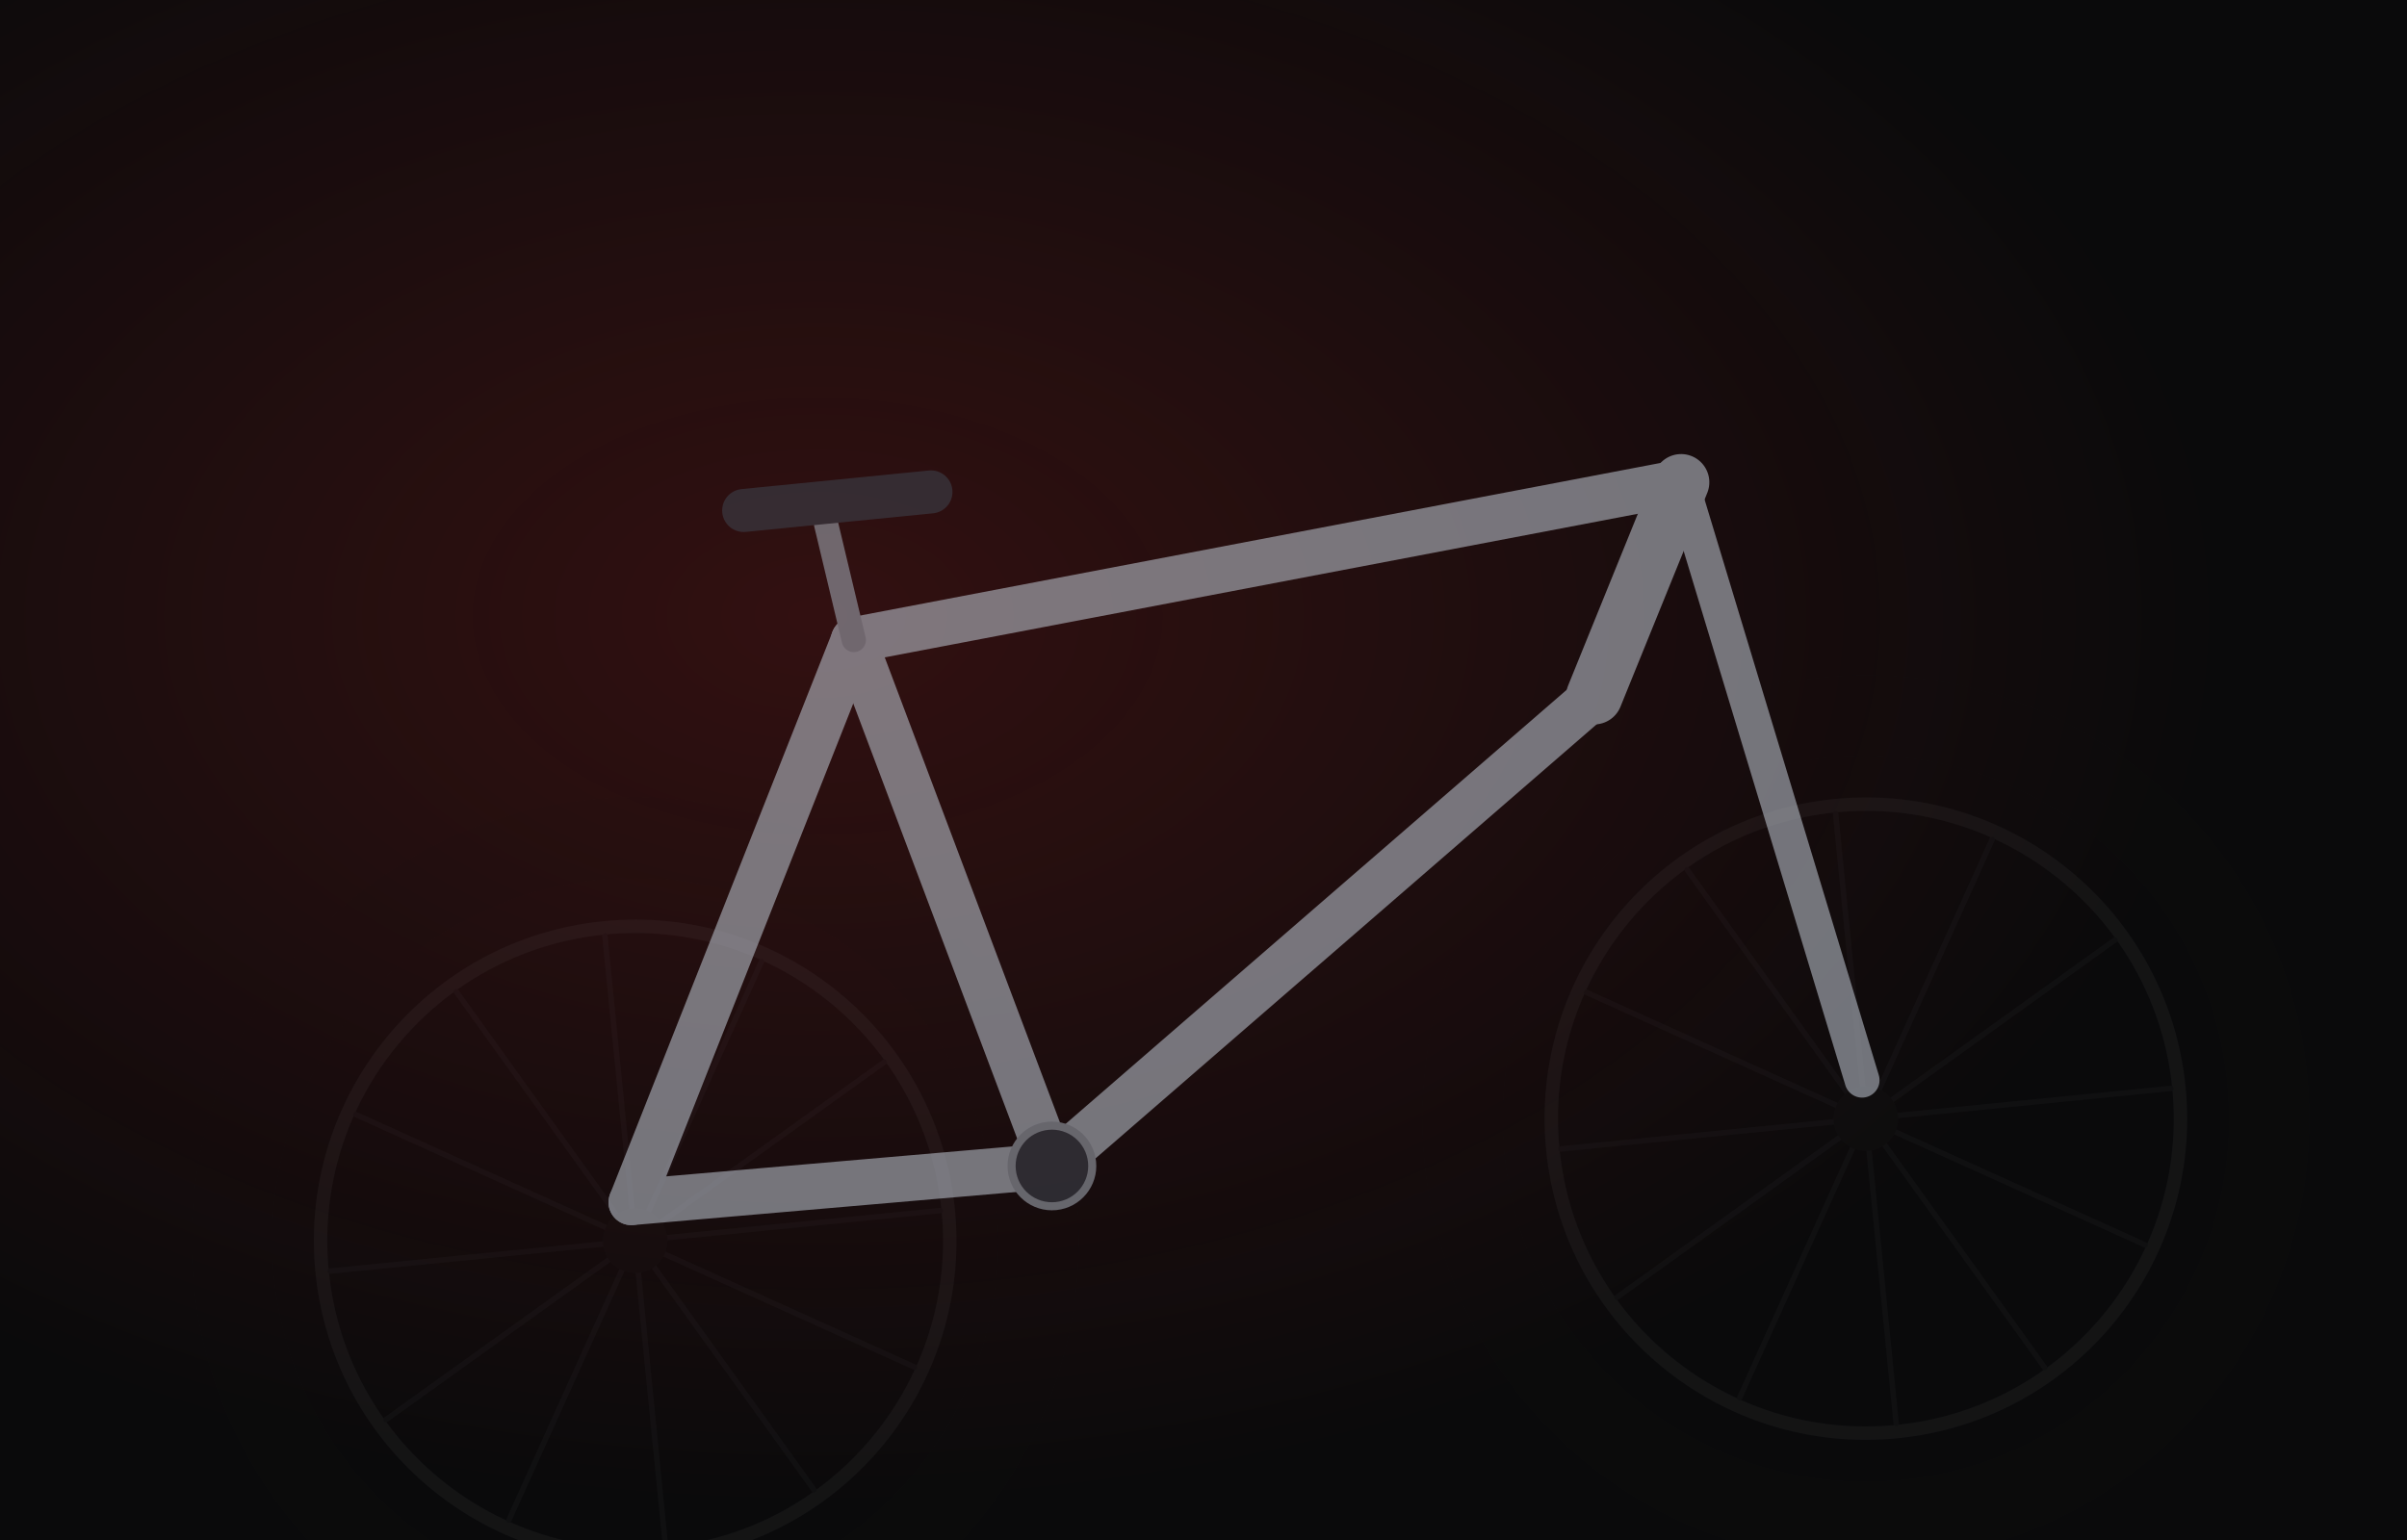
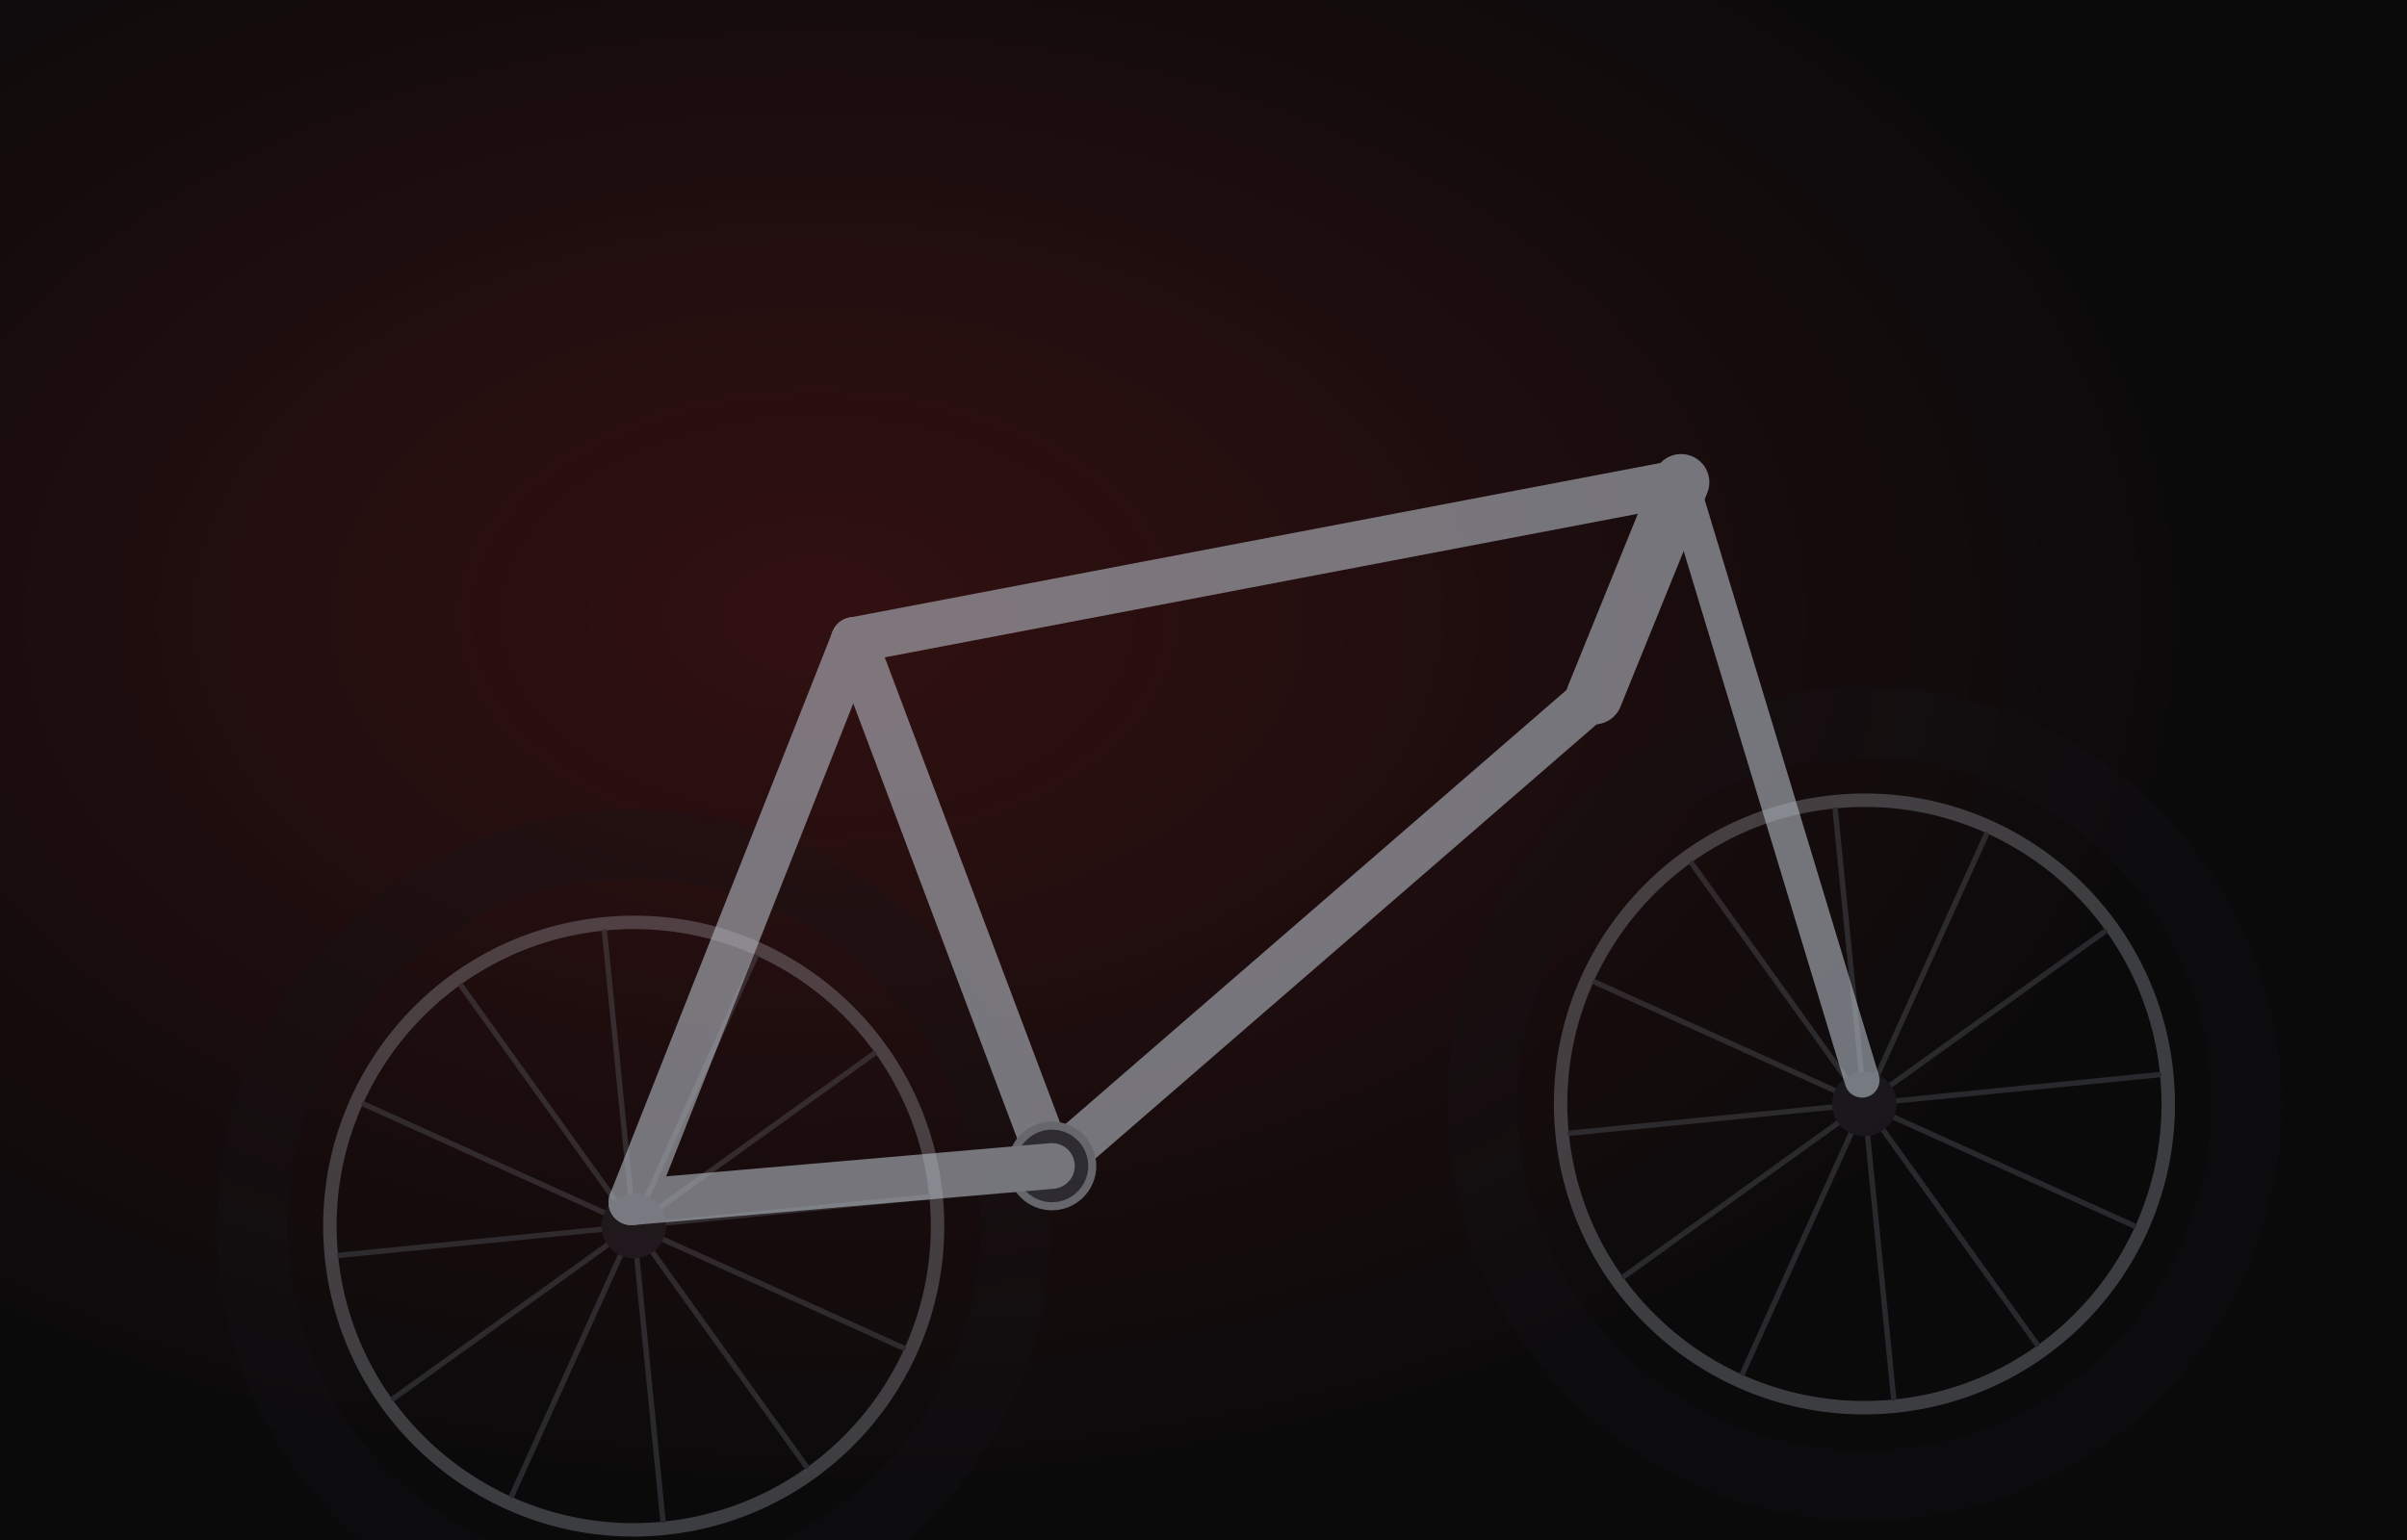
<svg xmlns="http://www.w3.org/2000/svg" viewBox="0 0 1000 640" width="1000" height="640">
  <defs>
    <radialGradient id="glow" cx="34.1%" cy="40%" r="58%">
      <stop offset="0%" stop-color="#d42a28" stop-opacity="0.20" />
      <stop offset="100%" stop-color="#d42a28" stop-opacity="0" />
    </radialGradient>
    <linearGradient id="sweep" x1="0" y1="0" x2="1" y2="0">
      <stop offset="0%" stop-color="#ffffff" stop-opacity="0" />
      <stop offset="50%" stop-color="#ffffff" stop-opacity="0.10" />
      <stop offset="55%" stop-color="#d42a28" stop-opacity="0.25" />
      <stop offset="100%" stop-color="#d42a28" stop-opacity="0" />
    </linearGradient>
  </defs>
  <rect width="1000" height="640" fill="#0a0a0b" />
  <rect width="1000" height="640" fill="url(#glow)" />
  <g transform="translate(500 350) rotate(-5.67) scale(1.117) translate(-500 -350)">
-     <g opacity="0.049" transform="translate(0 24.7)">
-       <circle cx="275" cy="452" r="150" fill="none" stroke="#141519" stroke-width="30" />
-       <circle cx="275" cy="452" r="150" fill="none" stroke="#0c0d10" stroke-width="30" stroke-dasharray="20 14" />
-       <circle cx="275" cy="452" r="117" fill="none" stroke="#cbd0d8" stroke-width="5" />
-       <line x1="275" y1="452" x2="389" y2="452" stroke="#7d828d" stroke-width="2" stroke-linecap="round" />
-       <line x1="275" y1="452" x2="373.727" y2="509" stroke="#7d828d" stroke-width="2" stroke-linecap="round" />
-       <line x1="275" y1="452" x2="332" y2="550.727" stroke="#7d828d" stroke-width="2" stroke-linecap="round" />
-       <line x1="275" y1="452" x2="275" y2="566" stroke="#7d828d" stroke-width="2" stroke-linecap="round" />
-       <line x1="275" y1="452" x2="218" y2="550.727" stroke="#7d828d" stroke-width="2" stroke-linecap="round" />
-       <line x1="275" y1="452" x2="176.273" y2="509" stroke="#7d828d" stroke-width="2" stroke-linecap="round" />
-       <line x1="275" y1="452" x2="161" y2="452" stroke="#7d828d" stroke-width="2" stroke-linecap="round" />
-       <line x1="275" y1="452" x2="176.273" y2="395" stroke="#7d828d" stroke-width="2" stroke-linecap="round" />
-       <line x1="275" y1="452" x2="218" y2="353.273" stroke="#7d828d" stroke-width="2" stroke-linecap="round" />
-       <line x1="275" y1="452" x2="275" y2="338" stroke="#7d828d" stroke-width="2" stroke-linecap="round" />
-       <line x1="275" y1="452" x2="332" y2="353.273" stroke="#7d828d" stroke-width="2" stroke-linecap="round" />
-       <line x1="275" y1="452" x2="373.727" y2="395" stroke="#7d828d" stroke-width="2" stroke-linecap="round" />
+     <g opacity="0.028" transform="translate(0 25.3)" />
+     <g opacity="0.261" transform="translate(0 19.2)">
+       <circle cx="275" cy="452" r="142" fill="none" stroke="#141519" stroke-width="26" />
+       <circle cx="275" cy="452" r="113" fill="none" stroke="#cbd0d8" stroke-width="5" />
+       <line x1="275" y1="452" x2="385" y2="452" stroke="#7d828d" stroke-width="2" stroke-linecap="round" />
+       <line x1="275" y1="452" x2="370.263" y2="507" stroke="#7d828d" stroke-width="2" stroke-linecap="round" />
+       <line x1="275" y1="452" x2="330" y2="547.263" stroke="#7d828d" stroke-width="2" stroke-linecap="round" />
+       <line x1="275" y1="452" x2="275" y2="562" stroke="#7d828d" stroke-width="2" stroke-linecap="round" />
+       <line x1="275" y1="452" x2="220" y2="547.263" stroke="#7d828d" stroke-width="2" stroke-linecap="round" />
+       <line x1="275" y1="452" x2="179.737" y2="507" stroke="#7d828d" stroke-width="2" stroke-linecap="round" />
+       <line x1="275" y1="452" x2="165" y2="452" stroke="#7d828d" stroke-width="2" stroke-linecap="round" />
+       <line x1="275" y1="452" x2="179.737" y2="397" stroke="#7d828d" stroke-width="2" stroke-linecap="round" />
+       <line x1="275" y1="452" x2="220" y2="356.737" stroke="#7d828d" stroke-width="2" stroke-linecap="round" />
+       <line x1="275" y1="452" x2="275" y2="342" stroke="#7d828d" stroke-width="2" stroke-linecap="round" />
+       <line x1="275" y1="452" x2="330" y2="356.737" stroke="#7d828d" stroke-width="2" stroke-linecap="round" />
+       <line x1="275" y1="452" x2="370.263" y2="397" stroke="#7d828d" stroke-width="2" stroke-linecap="round" />
      <circle cx="275" cy="452" r="12" fill="#3c3f49" />
-       <circle cx="735" cy="452" r="150" fill="none" stroke="#141519" stroke-width="30" />
-       <circle cx="735" cy="452" r="150" fill="none" stroke="#0c0d10" stroke-width="30" stroke-dasharray="20 14" />
-       <circle cx="735" cy="452" r="117" fill="none" stroke="#cbd0d8" stroke-width="5" />
-       <line x1="735" y1="452" x2="849" y2="452" stroke="#7d828d" stroke-width="2" stroke-linecap="round" />
-       <line x1="735" y1="452" x2="833.727" y2="509" stroke="#7d828d" stroke-width="2" stroke-linecap="round" />
-       <line x1="735" y1="452" x2="792" y2="550.727" stroke="#7d828d" stroke-width="2" stroke-linecap="round" />
-       <line x1="735" y1="452" x2="735" y2="566" stroke="#7d828d" stroke-width="2" stroke-linecap="round" />
-       <line x1="735" y1="452" x2="678" y2="550.727" stroke="#7d828d" stroke-width="2" stroke-linecap="round" />
-       <line x1="735" y1="452" x2="636.273" y2="509" stroke="#7d828d" stroke-width="2" stroke-linecap="round" />
-       <line x1="735" y1="452" x2="621" y2="452" stroke="#7d828d" stroke-width="2" stroke-linecap="round" />
-       <line x1="735" y1="452" x2="636.273" y2="395" stroke="#7d828d" stroke-width="2" stroke-linecap="round" />
-       <line x1="735" y1="452" x2="678" y2="353.273" stroke="#7d828d" stroke-width="2" stroke-linecap="round" />
-       <line x1="735" y1="452" x2="735" y2="338" stroke="#7d828d" stroke-width="2" stroke-linecap="round" />
-       <line x1="735" y1="452" x2="792" y2="353.273" stroke="#7d828d" stroke-width="2" stroke-linecap="round" />
-       <line x1="735" y1="452" x2="833.727" y2="395" stroke="#7d828d" stroke-width="2" stroke-linecap="round" />
+       <circle cx="735" cy="452" r="142" fill="none" stroke="#141519" stroke-width="26" />
+       <circle cx="735" cy="452" r="113" fill="none" stroke="#cbd0d8" stroke-width="5" />
+       <line x1="735" y1="452" x2="845" y2="452" stroke="#7d828d" stroke-width="2" stroke-linecap="round" />
+       <line x1="735" y1="452" x2="830.263" y2="507" stroke="#7d828d" stroke-width="2" stroke-linecap="round" />
+       <line x1="735" y1="452" x2="790" y2="547.263" stroke="#7d828d" stroke-width="2" stroke-linecap="round" />
+       <line x1="735" y1="452" x2="735" y2="562" stroke="#7d828d" stroke-width="2" stroke-linecap="round" />
+       <line x1="735" y1="452" x2="680" y2="547.263" stroke="#7d828d" stroke-width="2" stroke-linecap="round" />
+       <line x1="735" y1="452" x2="639.737" y2="507" stroke="#7d828d" stroke-width="2" stroke-linecap="round" />
+       <line x1="735" y1="452" x2="625" y2="452" stroke="#7d828d" stroke-width="2" stroke-linecap="round" />
+       <line x1="735" y1="452" x2="639.737" y2="397" stroke="#7d828d" stroke-width="2" stroke-linecap="round" />
+       <line x1="735" y1="452" x2="680" y2="356.737" stroke="#7d828d" stroke-width="2" stroke-linecap="round" />
+       <line x1="735" y1="452" x2="735" y2="342" stroke="#7d828d" stroke-width="2" stroke-linecap="round" />
+       <line x1="735" y1="452" x2="790" y2="356.737" stroke="#7d828d" stroke-width="2" stroke-linecap="round" />
+       <line x1="735" y1="452" x2="830.263" y2="397" stroke="#7d828d" stroke-width="2" stroke-linecap="round" />
      <circle cx="735" cy="452" r="12" fill="#3c3f49" />
+     </g>
+     <g opacity="0.000" transform="translate(0 26.0)">
+       <circle cx="275" cy="452" r="150" fill="none" stroke="#0b0c0f" stroke-width="26" stroke-dasharray="20 14" />
+       <circle cx="735" cy="452" r="150" fill="none" stroke="#0b0c0f" stroke-width="26" stroke-dasharray="20 14" />
    </g>
    <g opacity="0.604" transform="translate(0 10.3)">
      <line x1="432" y1="454" x2="650" y2="300" stroke="#b3b9c4" stroke-width="17" stroke-linecap="round" />
      <line x1="378" y1="252" x2="690" y2="224" stroke="#b3b9c4" stroke-width="17" stroke-linecap="round" />
      <line x1="432" y1="454" x2="378" y2="252" stroke="#b3b9c4" stroke-width="17" stroke-linecap="round" />
      <line x1="650" y1="300" x2="690" y2="224" stroke="#b3b9c4" stroke-width="21" stroke-linecap="round" />
+       <line x1="690" y1="224" x2="735" y2="452" stroke="#b3b9c4" stroke-width="13" stroke-linecap="round" />
+       <circle cx="432" cy="454" r="15" fill="#3c3f49" stroke="#9aa0ab" stroke-width="3" />
      <line x1="432" y1="454" x2="275" y2="452" stroke="#b3b9c4" stroke-width="17" stroke-linecap="round" />
      <line x1="275" y1="452" x2="378" y2="252" stroke="#b3b9c4" stroke-width="17" stroke-linecap="round" />
-       <line x1="690" y1="224" x2="735" y2="452" stroke="#b3b9c4" stroke-width="13" stroke-linecap="round" />
+     </g>
+     <g opacity="0.000" transform="translate(0 26.0)">
      <line x1="378" y1="252" x2="372" y2="208" stroke="#9aa0ab" stroke-width="9" stroke-linecap="round" />
      <rect x="334" y="192" width="86" height="16" rx="8" fill="#3c3f49" />
-       <circle cx="432" cy="454" r="15" fill="#3c3f49" stroke="#9aa0ab" stroke-width="3" />
    </g>
    <g opacity="0.000" transform="translate(0 26.0)">
-       <circle cx="735" cy="452" r="58" fill="none" stroke="#9aa0ab" stroke-width="4" />
-       <circle cx="735" cy="452" r="52" fill="none" stroke="#6b6f79" stroke-width="1.5" />
-       <circle cx="781" cy="452" r="3" fill="#0b0c0f" />
-       <circle cx="772.215" cy="479.038" r="3" fill="#0b0c0f" />
-       <circle cx="749.215" cy="495.749" r="3" fill="#0b0c0f" />
-       <circle cx="720.785" cy="495.749" r="3" fill="#0b0c0f" />
-       <circle cx="697.785" cy="479.038" r="3" fill="#0b0c0f" />
-       <circle cx="689" cy="452" r="3" fill="#0b0c0f" />
-       <circle cx="697.785" cy="424.962" r="3" fill="#0b0c0f" />
-       <circle cx="720.785" cy="408.251" r="3" fill="#0b0c0f" />
-       <circle cx="749.215" cy="408.251" r="3" fill="#0b0c0f" />
-       <circle cx="772.215" cy="424.962" r="3" fill="#0b0c0f" />
-       <rect x="723" y="382" width="24" height="30" rx="5" fill="#3c3f49" stroke="#e23a34" stroke-width="2" />
-       <circle cx="275" cy="452" r="58" fill="none" stroke="#9aa0ab" stroke-width="4" />
-       <circle cx="275" cy="452" r="52" fill="none" stroke="#6b6f79" stroke-width="1.5" />
-       <circle cx="321" cy="452" r="3" fill="#0b0c0f" />
-       <circle cx="312.215" cy="479.038" r="3" fill="#0b0c0f" />
-       <circle cx="289.215" cy="495.749" r="3" fill="#0b0c0f" />
-       <circle cx="260.785" cy="495.749" r="3" fill="#0b0c0f" />
-       <circle cx="237.785" cy="479.038" r="3" fill="#0b0c0f" />
-       <circle cx="229" cy="452" r="3" fill="#0b0c0f" />
-       <circle cx="237.785" cy="424.962" r="3" fill="#0b0c0f" />
-       <circle cx="260.785" cy="408.251" r="3" fill="#0b0c0f" />
-       <circle cx="289.215" cy="408.251" r="3" fill="#0b0c0f" />
-       <circle cx="312.215" cy="424.962" r="3" fill="#0b0c0f" />
-       <rect x="263" y="382" width="24" height="30" rx="5" fill="#3c3f49" stroke="#e23a34" stroke-width="2" />
+       <circle cx="735" cy="452" r="62" fill="none" stroke="#9aa0ab" stroke-width="4" />
+       <circle cx="735" cy="452" r="56" fill="none" stroke="#6b6f79" stroke-width="1.5" />
+       <circle cx="785" cy="452" r="3" fill="#0b0c0f" />
+       <circle cx="775.451" cy="481.389" r="3" fill="#0b0c0f" />
+       <circle cx="750.451" cy="499.553" r="3" fill="#0b0c0f" />
+       <circle cx="719.549" cy="499.553" r="3" fill="#0b0c0f" />
+       <circle cx="694.549" cy="481.389" r="3" fill="#0b0c0f" />
+       <circle cx="685" cy="452" r="3" fill="#0b0c0f" />
+       <circle cx="694.549" cy="422.611" r="3" fill="#0b0c0f" />
+       <circle cx="719.549" cy="404.447" r="3" fill="#0b0c0f" />
+       <circle cx="750.451" cy="404.447" r="3" fill="#0b0c0f" />
+       <circle cx="775.451" cy="422.611" r="3" fill="#0b0c0f" />
+       <circle cx="275" cy="452" r="62" fill="none" stroke="#9aa0ab" stroke-width="4" />
+       <circle cx="275" cy="452" r="56" fill="none" stroke="#6b6f79" stroke-width="1.5" />
+       <circle cx="325" cy="452" r="3" fill="#0b0c0f" />
+       <circle cx="315.451" cy="481.389" r="3" fill="#0b0c0f" />
+       <circle cx="290.451" cy="499.553" r="3" fill="#0b0c0f" />
+       <circle cx="259.549" cy="499.553" r="3" fill="#0b0c0f" />
+       <circle cx="234.549" cy="481.389" r="3" fill="#0b0c0f" />
+       <circle cx="225" cy="452" r="3" fill="#0b0c0f" />
+       <circle cx="234.549" cy="422.611" r="3" fill="#0b0c0f" />
+       <circle cx="259.549" cy="404.447" r="3" fill="#0b0c0f" />
+       <circle cx="290.451" cy="404.447" r="3" fill="#0b0c0f" />
+       <circle cx="315.451" cy="422.611" r="3" fill="#0b0c0f" />
    </g>
    <g opacity="0.000" transform="translate(0 26.0)">
      <g transform="translate(541 377) rotate(-35.23823)">
-         <rect x="-84" y="-29" width="168" height="58" rx="14" fill="#22242c" stroke="#2d303a" stroke-width="3" />
-         <rect x="-76" y="-21" width="152" height="14" rx="7" fill="#2d303a" />
-         <rect x="-68" y="17" width="32" height="5" rx="2.5" fill="#e23a34" opacity="0.85" />
-         <rect x="-34" y="17" width="32" height="5" rx="2.5" fill="#e23a34" opacity="0.85" />
-         <rect x="0" y="17" width="32" height="5" rx="2.5" fill="#e23a34" opacity="0.85" />
-         <rect x="34" y="17" width="32" height="5" rx="2.5" fill="#e23a34" opacity="0.85" />
+         <rect x="-88" y="-27" width="176" height="54" rx="14" fill="#22242c" stroke="#2d303a" stroke-width="3" />
+         <rect x="-80" y="-19" width="160" height="12" rx="6" fill="#2d303a" />
+         <rect x="-74" y="15" width="148" height="5" rx="2.5" fill="#e23a34" opacity="0.85" />
      </g>
    </g>
    <g opacity="0.000" transform="translate(0 26.0)">
-       <circle cx="275" cy="452" r="56" fill="#3c3f49" stroke="#9aa0ab" stroke-width="3" />
-       <line x1="319" y1="452" x2="331" y2="452" stroke="#54586180" stroke-width="4" stroke-linecap="round" />
-       <line x1="315.651" y1="468.838" x2="326.737" y2="473.43" stroke="#54586180" stroke-width="4" stroke-linecap="round" />
-       <line x1="306.113" y1="483.113" x2="314.598" y2="491.598" stroke="#54586180" stroke-width="4" stroke-linecap="round" />
-       <line x1="291.838" y1="492.651" x2="296.43" y2="503.737" stroke="#54586180" stroke-width="4" stroke-linecap="round" />
-       <line x1="275" y1="496" x2="275" y2="508" stroke="#54586180" stroke-width="4" stroke-linecap="round" />
-       <line x1="258.162" y1="492.651" x2="253.57" y2="503.737" stroke="#54586180" stroke-width="4" stroke-linecap="round" />
-       <line x1="243.887" y1="483.113" x2="235.402" y2="491.598" stroke="#54586180" stroke-width="4" stroke-linecap="round" />
-       <line x1="234.349" y1="468.838" x2="223.263" y2="473.43" stroke="#54586180" stroke-width="4" stroke-linecap="round" />
-       <line x1="231" y1="452" x2="219" y2="452" stroke="#54586180" stroke-width="4" stroke-linecap="round" />
-       <line x1="234.349" y1="435.162" x2="223.263" y2="430.57" stroke="#54586180" stroke-width="4" stroke-linecap="round" />
-       <line x1="243.887" y1="420.887" x2="235.402" y2="412.402" stroke="#54586180" stroke-width="4" stroke-linecap="round" />
-       <line x1="258.162" y1="411.349" x2="253.57" y2="400.263" stroke="#54586180" stroke-width="4" stroke-linecap="round" />
-       <line x1="275" y1="408" x2="275" y2="396" stroke="#54586180" stroke-width="4" stroke-linecap="round" />
-       <line x1="291.838" y1="411.349" x2="296.43" y2="400.263" stroke="#54586180" stroke-width="4" stroke-linecap="round" />
-       <line x1="306.113" y1="420.887" x2="314.598" y2="412.402" stroke="#54586180" stroke-width="4" stroke-linecap="round" />
-       <line x1="315.651" y1="435.162" x2="326.737" y2="430.57" stroke="#54586180" stroke-width="4" stroke-linecap="round" />
-       <circle cx="275" cy="452" r="38" fill="none" stroke="#e23a34" stroke-width="3" opacity="0.8" />
+       <circle cx="275" cy="452" r="52" fill="#3c3f49" stroke="#9aa0ab" stroke-width="3" />
+       <line x1="315" y1="452" x2="327" y2="452" stroke="#54586180" stroke-width="4" stroke-linecap="round" />
+       <line x1="311.955" y1="467.307" x2="323.042" y2="471.9" stroke="#54586180" stroke-width="4" stroke-linecap="round" />
+       <line x1="303.284" y1="480.284" x2="311.77" y2="488.77" stroke="#54586180" stroke-width="4" stroke-linecap="round" />
+       <line x1="290.307" y1="488.955" x2="294.9" y2="500.042" stroke="#54586180" stroke-width="4" stroke-linecap="round" />
+       <line x1="275" y1="492" x2="275" y2="504" stroke="#54586180" stroke-width="4" stroke-linecap="round" />
+       <line x1="259.693" y1="488.955" x2="255.1" y2="500.042" stroke="#54586180" stroke-width="4" stroke-linecap="round" />
+       <line x1="246.716" y1="480.284" x2="238.23" y2="488.77" stroke="#54586180" stroke-width="4" stroke-linecap="round" />
+       <line x1="238.045" y1="467.307" x2="226.958" y2="471.9" stroke="#54586180" stroke-width="4" stroke-linecap="round" />
+       <line x1="235" y1="452" x2="223" y2="452" stroke="#54586180" stroke-width="4" stroke-linecap="round" />
+       <line x1="238.045" y1="436.693" x2="226.958" y2="432.1" stroke="#54586180" stroke-width="4" stroke-linecap="round" />
+       <line x1="246.716" y1="423.716" x2="238.23" y2="415.23" stroke="#54586180" stroke-width="4" stroke-linecap="round" />
+       <line x1="259.693" y1="415.045" x2="255.1" y2="403.958" stroke="#54586180" stroke-width="4" stroke-linecap="round" />
+       <line x1="275" y1="412" x2="275" y2="400" stroke="#54586180" stroke-width="4" stroke-linecap="round" />
+       <line x1="290.307" y1="415.045" x2="294.9" y2="403.958" stroke="#54586180" stroke-width="4" stroke-linecap="round" />
+       <line x1="303.284" y1="423.716" x2="311.77" y2="415.23" stroke="#54586180" stroke-width="4" stroke-linecap="round" />
+       <line x1="311.955" y1="436.693" x2="323.042" y2="432.1" stroke="#54586180" stroke-width="4" stroke-linecap="round" />
+       <circle cx="275" cy="452" r="34" fill="none" stroke="#e23a34" stroke-width="3" opacity="0.8" />
      <circle cx="275" cy="452" r="10" fill="#9aa0ab" />
    </g>
    <g opacity="0.000" transform="translate(0 26.0)">
-       <path d="M398 246 L660 220 L660 244 L398 274 Z" fill="#1c1d22" opacity="0.92" />
-       <path d="M700 230 q40 6 44 74 l-30 6 q-14 -44 -32 -60 Z" fill="#1c1d22" opacity="0.92" />
-       <rect x="408" y="254" width="70" height="4" rx="2" fill="#e23a34" opacity="0.7" />
+       <rect x="723" y="370" width="22" height="28" rx="5" fill="#3c3f49" stroke="#9aa0ab" stroke-width="2" />
+       <rect x="263" y="370" width="22" height="28" rx="5" fill="#3c3f49" stroke="#9aa0ab" stroke-width="2" />
    </g>
+     <g opacity="0.000" transform="translate(0 26.0)">
+       <line x1="432" y1="454" x2="650" y2="300" stroke="#1c1d22" stroke-width="10" stroke-linecap="round" />
+       <line x1="378" y1="252" x2="690" y2="224" stroke="#1c1d22" stroke-width="10" stroke-linecap="round" />
+       <path d="M398 248 L660 222 L660 242 L398 272 Z" fill="#1c1d22" opacity="0.9" />
+     </g>
+     <g opacity="0.000" transform="translate(0 26.0)" />
+     <g opacity="0.000" transform="translate(0 26.0)" />
    <g opacity="0.000" transform="translate(0 26.0)">
      <line x1="690" y1="224" x2="696" y2="170" stroke="#9aa0ab" stroke-width="10" stroke-linecap="round" />
      <line x1="650" y1="170" x2="748" y2="160" stroke="#3c3f49" stroke-width="13" stroke-linecap="round" />
      <line x1="650" y1="170" x2="628" y2="176" stroke="#141519" stroke-width="16" stroke-linecap="round" />
-       <rect x="686" y="138" width="40" height="26" rx="6" fill="#0d0e12" stroke="#9aa0ab" stroke-width="2" />
-       <rect x="690" y="142" width="32" height="18" rx="3" fill="#33363f" opacity="1" />
+       <rect x="686" y="138" width="48" height="26" rx="6" fill="#0d0e12" stroke="#9aa0ab" stroke-width="2" />
    </g>
  </g>
  <g transform="translate(-215 0) skewX(-12)">
    <rect x="-90" y="-100" width="180" height="840" fill="url(#sweep)" />
  </g>
</svg>
